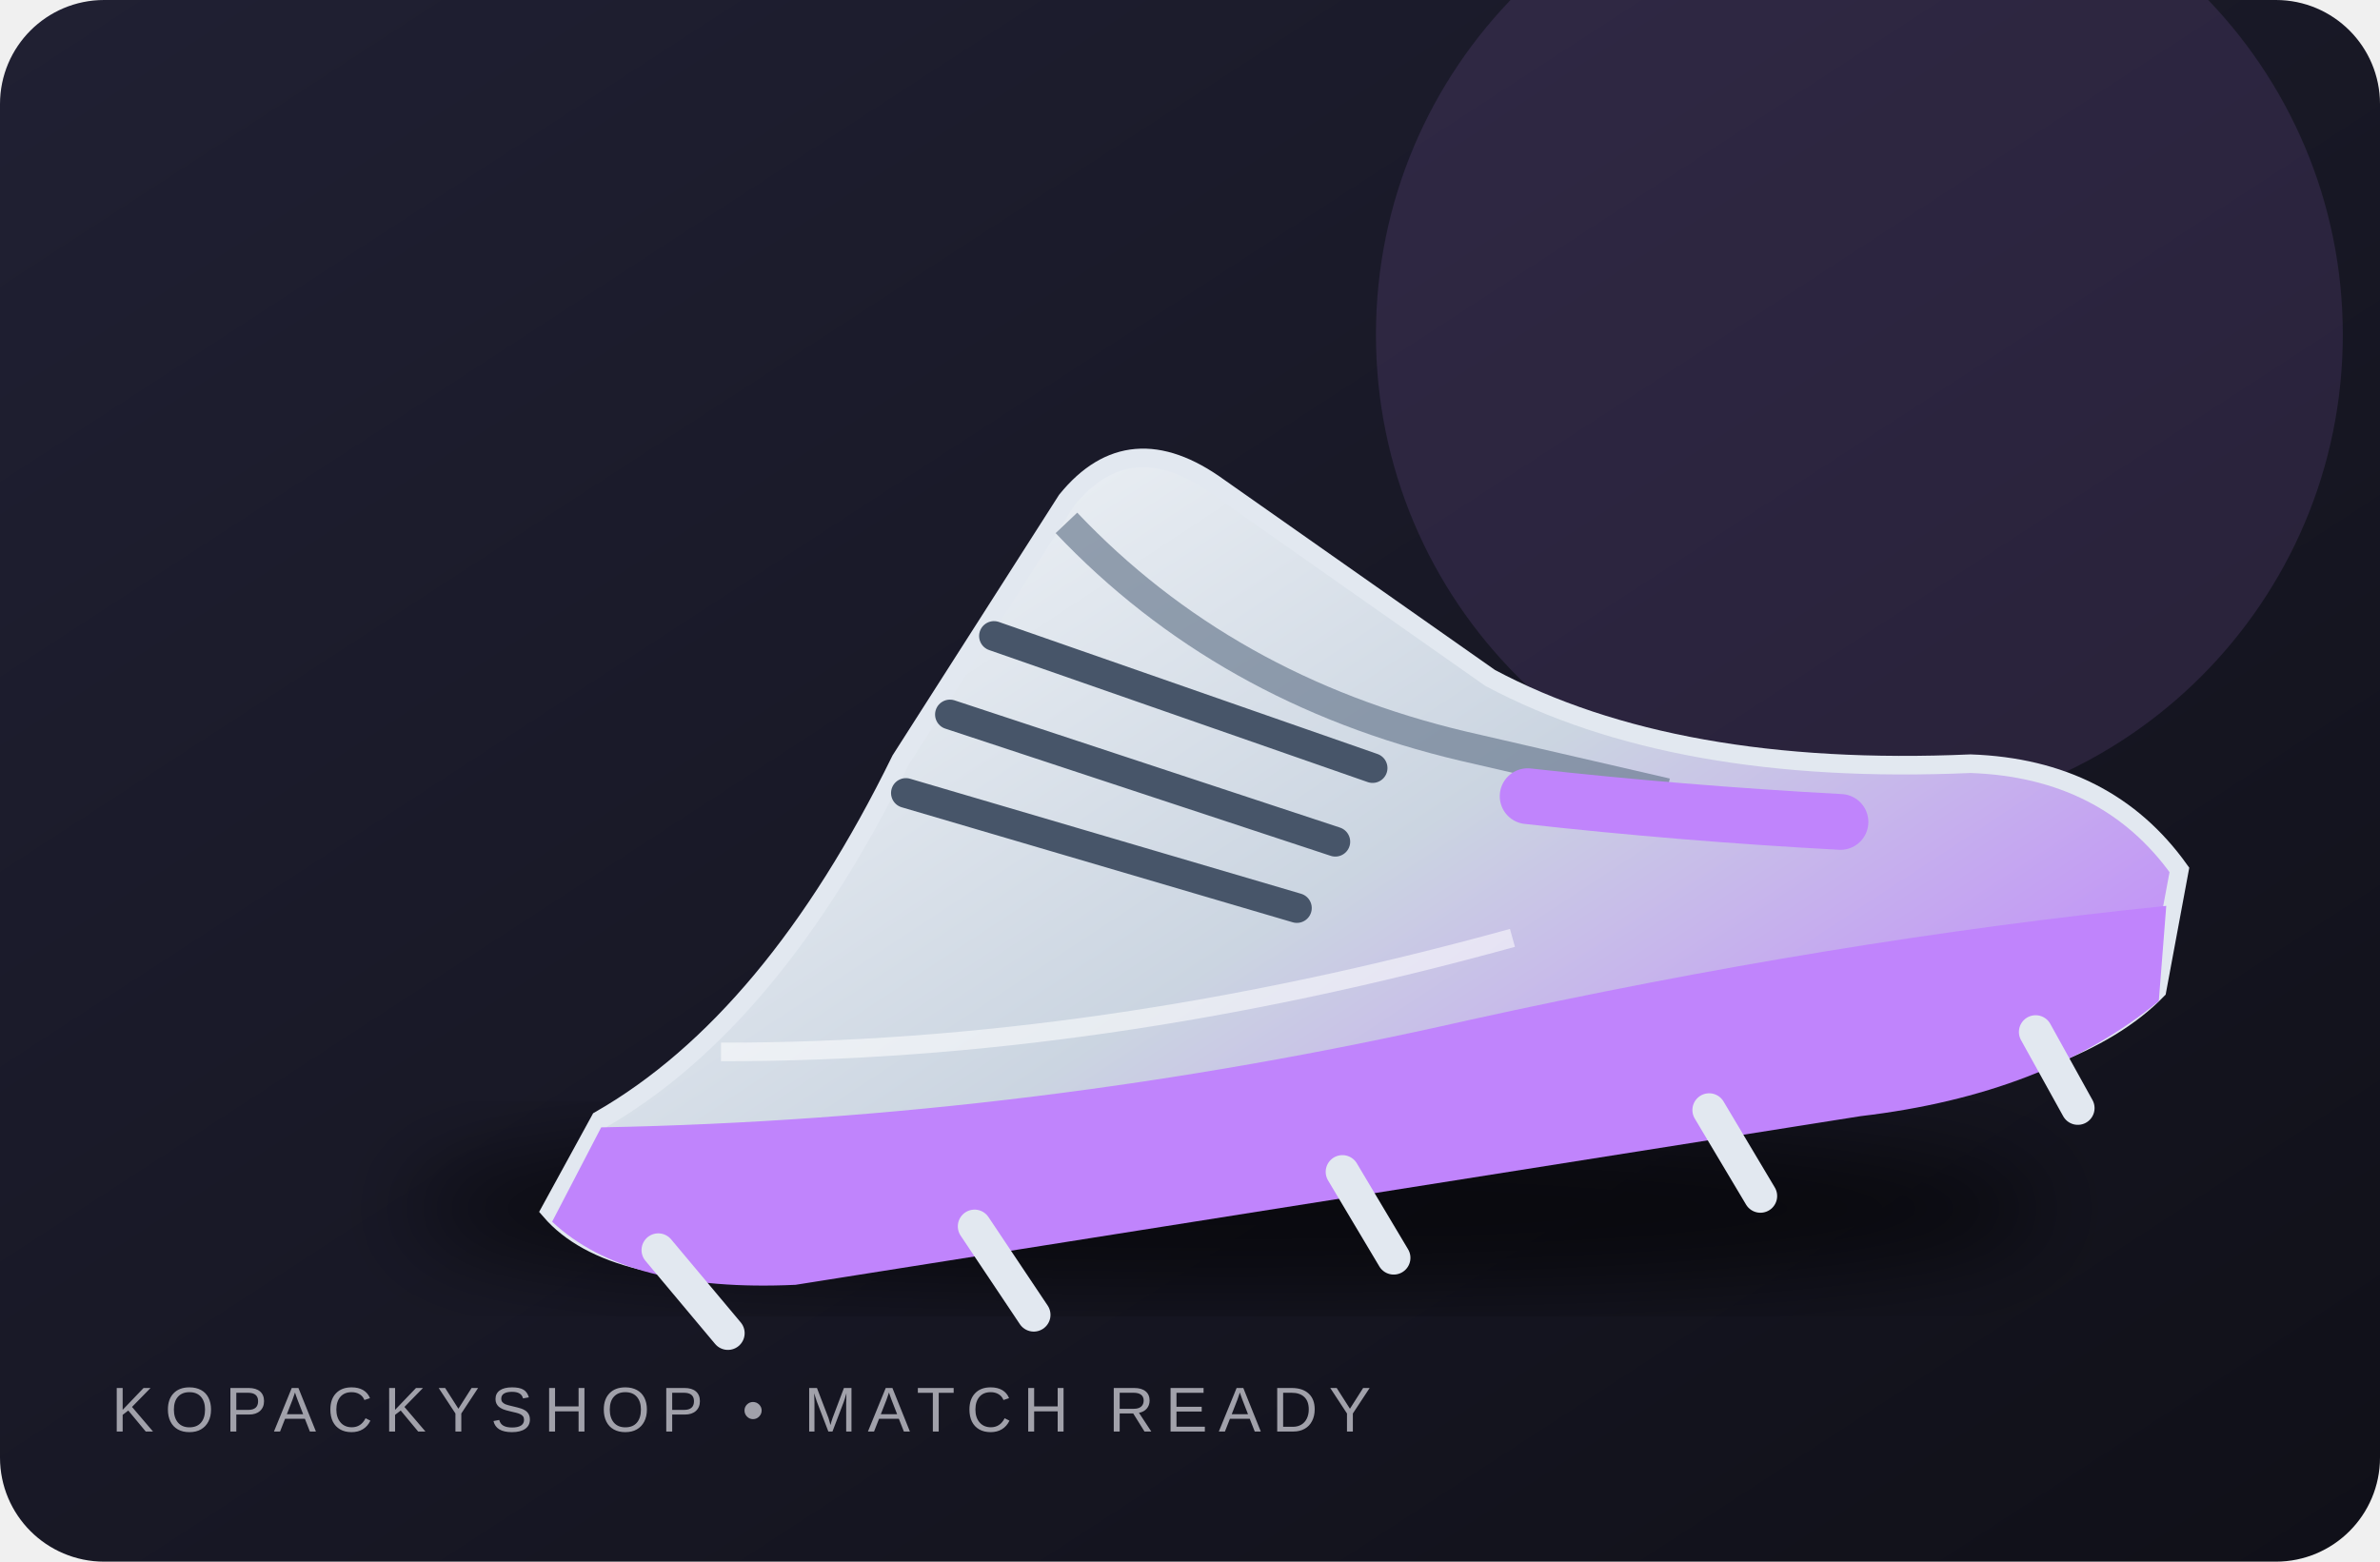
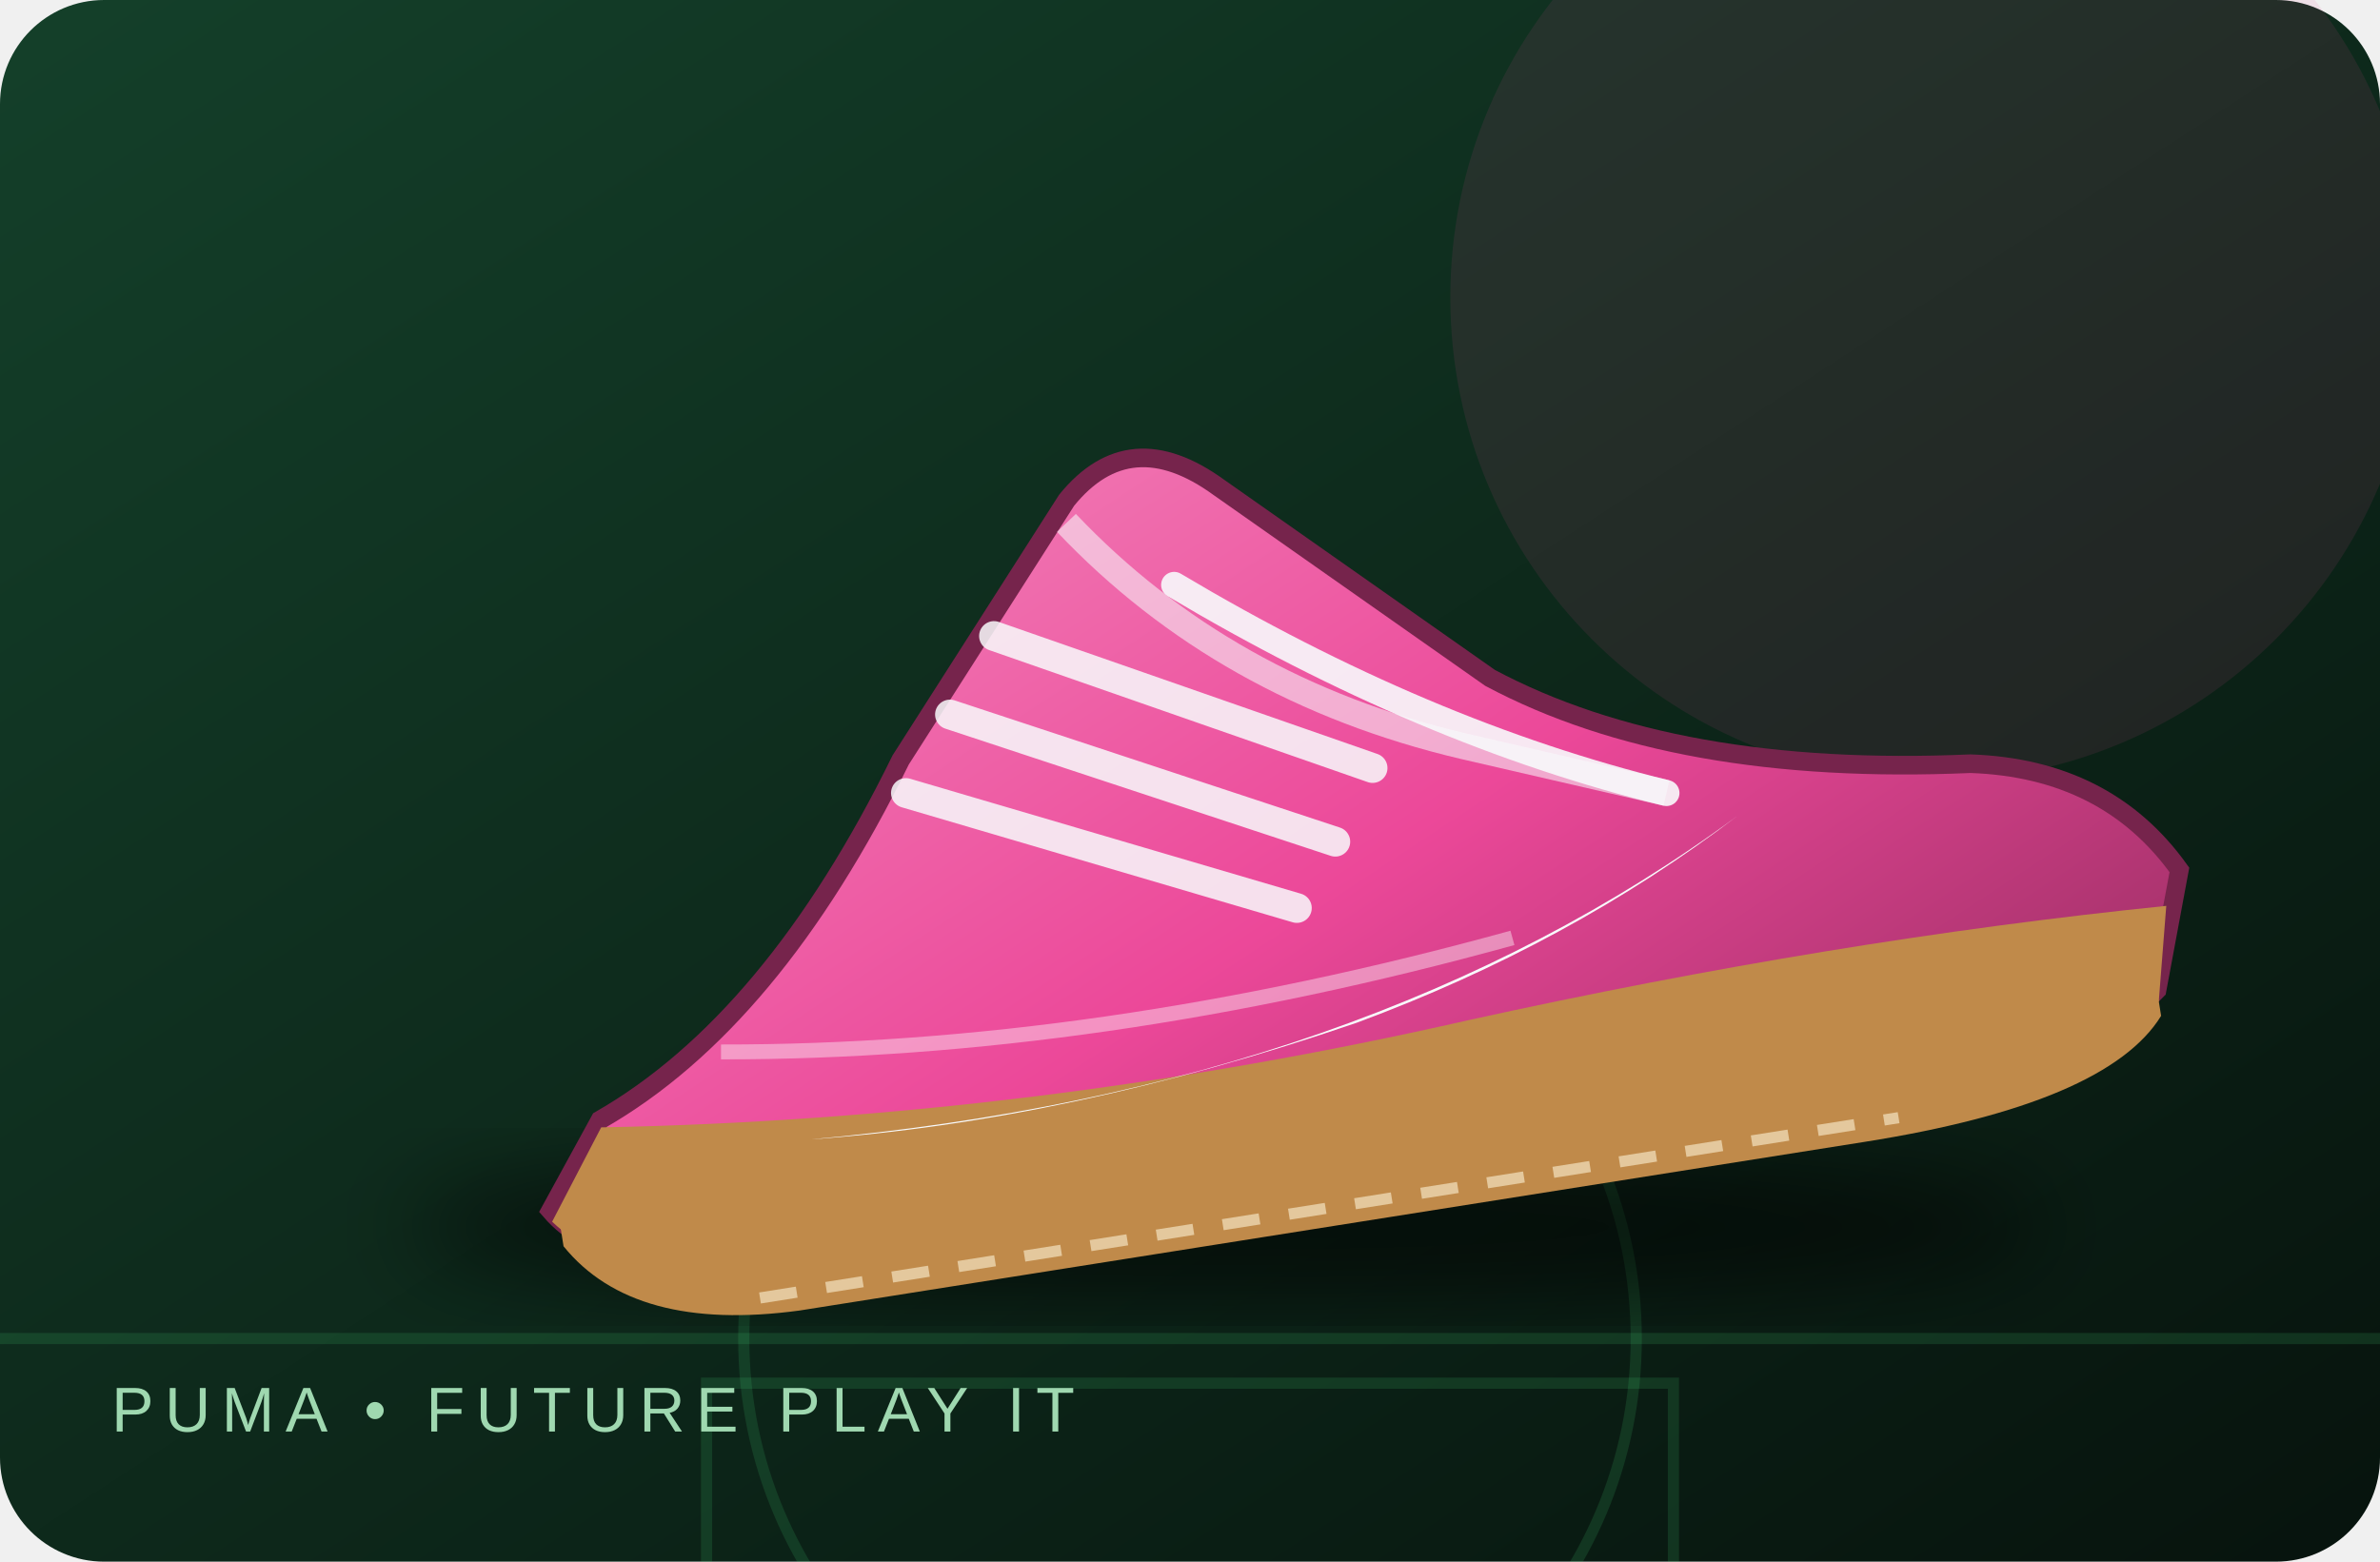
<svg xmlns="http://www.w3.org/2000/svg" viewBox="0 0 640 420">
  <defs>
    <linearGradient id="bg" x1="0" y1="0" x2="1" y2="1">
-       <stop stop-color="#202033" />
-       <stop offset="1" stop-color="#101018" />
+       <stop stop-color="#14402a" />
+       <stop offset="1" stop-color="#07130d" />
    </linearGradient>
    <linearGradient id="shoe" x1="0" y1="0" x2="1" y2="1">
-       <stop stop-color="#f8fafc" />
-       <stop offset=".55" stop-color="#cbd5e1" />
-       <stop offset="1" stop-color="#c084fc" />
+       <stop stop-color="#f288bc" />
+       <stop offset=".55" stop-color="#ec4899" />
+       <stop offset="1" stop-color="#992e63" />
    </linearGradient>
    <filter id="shadow">
      <feGaussianBlur stdDeviation="12" />
    </filter>
  </defs>
  <rect width="640" height="420" rx="28" fill="url(#bg)" />
-   <circle cx="500" cy="90" r="130" fill="#c084fc" opacity=".12" />
-   <ellipse cx="330" cy="325" rx="220" ry="24" fill="#000" opacity=".55" filter="url(#shadow)" />
+   <g fill="none" stroke="#4ade80" stroke-opacity=".14" stroke-width="3">
+     <circle cx="320" cy="360" r="120" />
+     <path d="M0 360 H640" />
+     <rect x="190" y="372" width="260" height="60" />
+   </g>
+   <circle cx="520" cy="80" r="130" fill="#ec4899" opacity=".10" />
+   <ellipse cx="330" cy="330" rx="220" ry="22" fill="#000" opacity=".55" filter="url(#shadow)" />
  <g transform="translate(55 35) rotate(-9 280 180)">
-     <path d="M95 238 Q145 219 190 155 L245 93 Q265 75 286 96 L350 158 Q395 192 474 201 Q510 208 525 238 L514 269 Q490 287 433 286 L140 286 Q91 281 78 260Z" fill="url(#shoe)" stroke="#e2e8f0" stroke-width="5" />
-     <path d="M95 240 Q210 256 330 248 Q430 242 520 247 L514 272 Q480 292 430 290 L140 290 Q95 285 78 263Z" fill="#c084fc" />
-     <path d="M244 99 Q279 150 340 175 L392 196" fill="none" stroke="#64748b" stroke-width="8" opacity=".65" />
-     <path d="M220 126 L315 177 M205 145 L302 195 M190 164 L289 211" stroke="#475569" stroke-width="8" stroke-linecap="round" />
-     <path d="M355 191 Q395 202 437 211" stroke="#c084fc" stroke-width="15" stroke-linecap="round" />
-     <path d="M105 275 L120 300 M190 282 L202 308 M290 283 L300 308 M390 282 L400 307 M480 275 L488 297" stroke="#e2e8f0" stroke-width="9" stroke-linecap="round" />
-     <path d="M130 225 Q230 241 345 228" fill="none" stroke="#fff" stroke-width="5" opacity=".55" />
+     <path d="M95 238 Q145 219 190 155 L245 93 Q265 75 286 96 L350 158 Q395 192 474 201 Q510 208 525 238 L514 269 Q490 287 433 286 L140 286 Q91 281 78 260Z" fill="url(#shoe)" stroke="#76244c" stroke-width="5" />
+     <path d="M95 240 Q210 256 330 248 Q430 242 520 247 L514 272 Q480 292 430 290 L140 290 Q95 285 78 263Z" fill="#c08a4a" />
+     <path d="M80 270 Q95 296 140 297 L430 297 Q496 297 514 276 L514 268 Q480 288 430 288 L140 288 Q95 284 80 262Z" fill="#c08a4a" />
+     <path d="M130 292 L440 292" stroke="#f3e2c0" stroke-width="3" stroke-dasharray="10 8" opacity=".7" />
+     <path d="M150 252 Q300 262 410 205 Q360 232 300 244 Q220 258 150 252Z" fill="#f8fafc" />
+     <path d="M270 120 Q330 170 392 196" fill="none" stroke="#f8fafc" stroke-width="7" stroke-linecap="round" opacity=".9" />
+     <path d="M244 99 Q279 150 340 175 L392 196" fill="none" stroke="#f8fafc" stroke-width="7" opacity=".55" />
+     <path d="M220 126 L315 177 M205 145 L302 195 M190 164 L289 211" stroke="#f8fafc" stroke-width="8" stroke-linecap="round" opacity=".85" />
+     <path d="M130 225 Q230 241 345 228" fill="none" stroke="#fff" stroke-width="4" opacity=".4" />
  </g>
-   <text x="30" y="385" fill="#a1a1aa" font-family="Arial,sans-serif" font-size="17" letter-spacing="3">KOPACKYSHOP • MATCH READY</text>
+   <text x="30" y="385" fill="#9fd8b0" font-family="Arial,sans-serif" font-size="17" letter-spacing="3">PUMA • FUTURE PLAY IT</text>
</svg>
